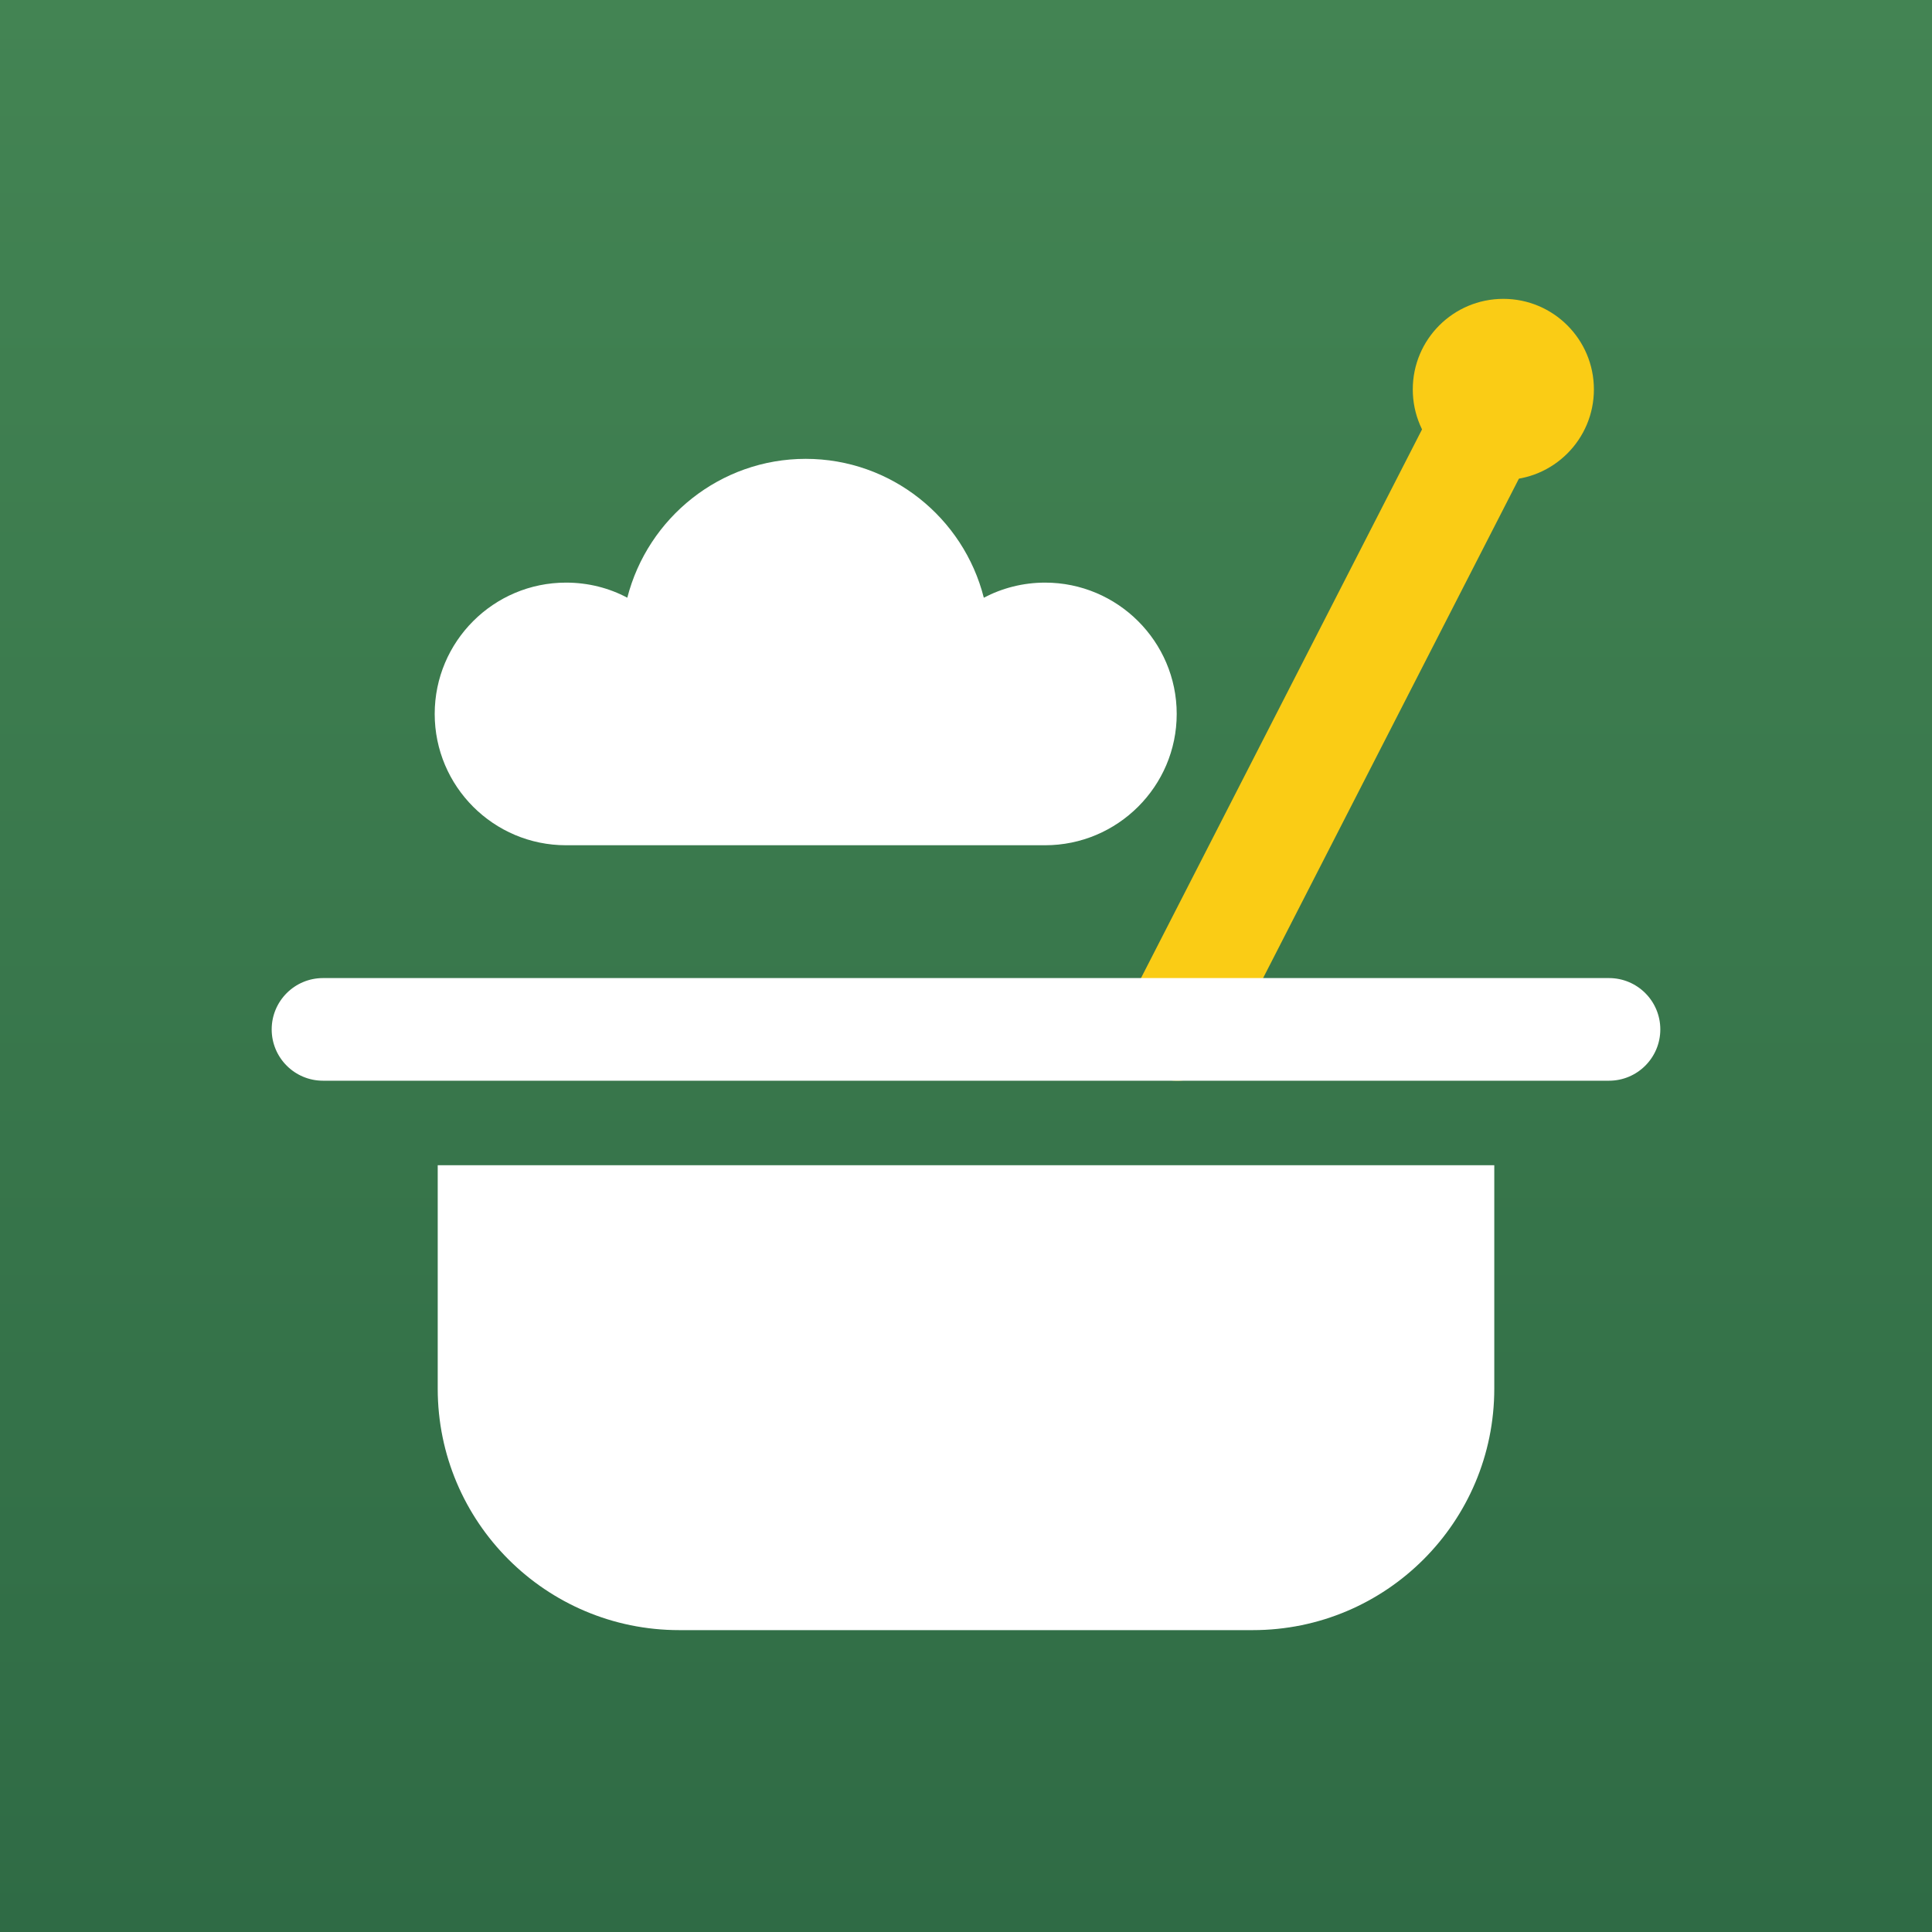
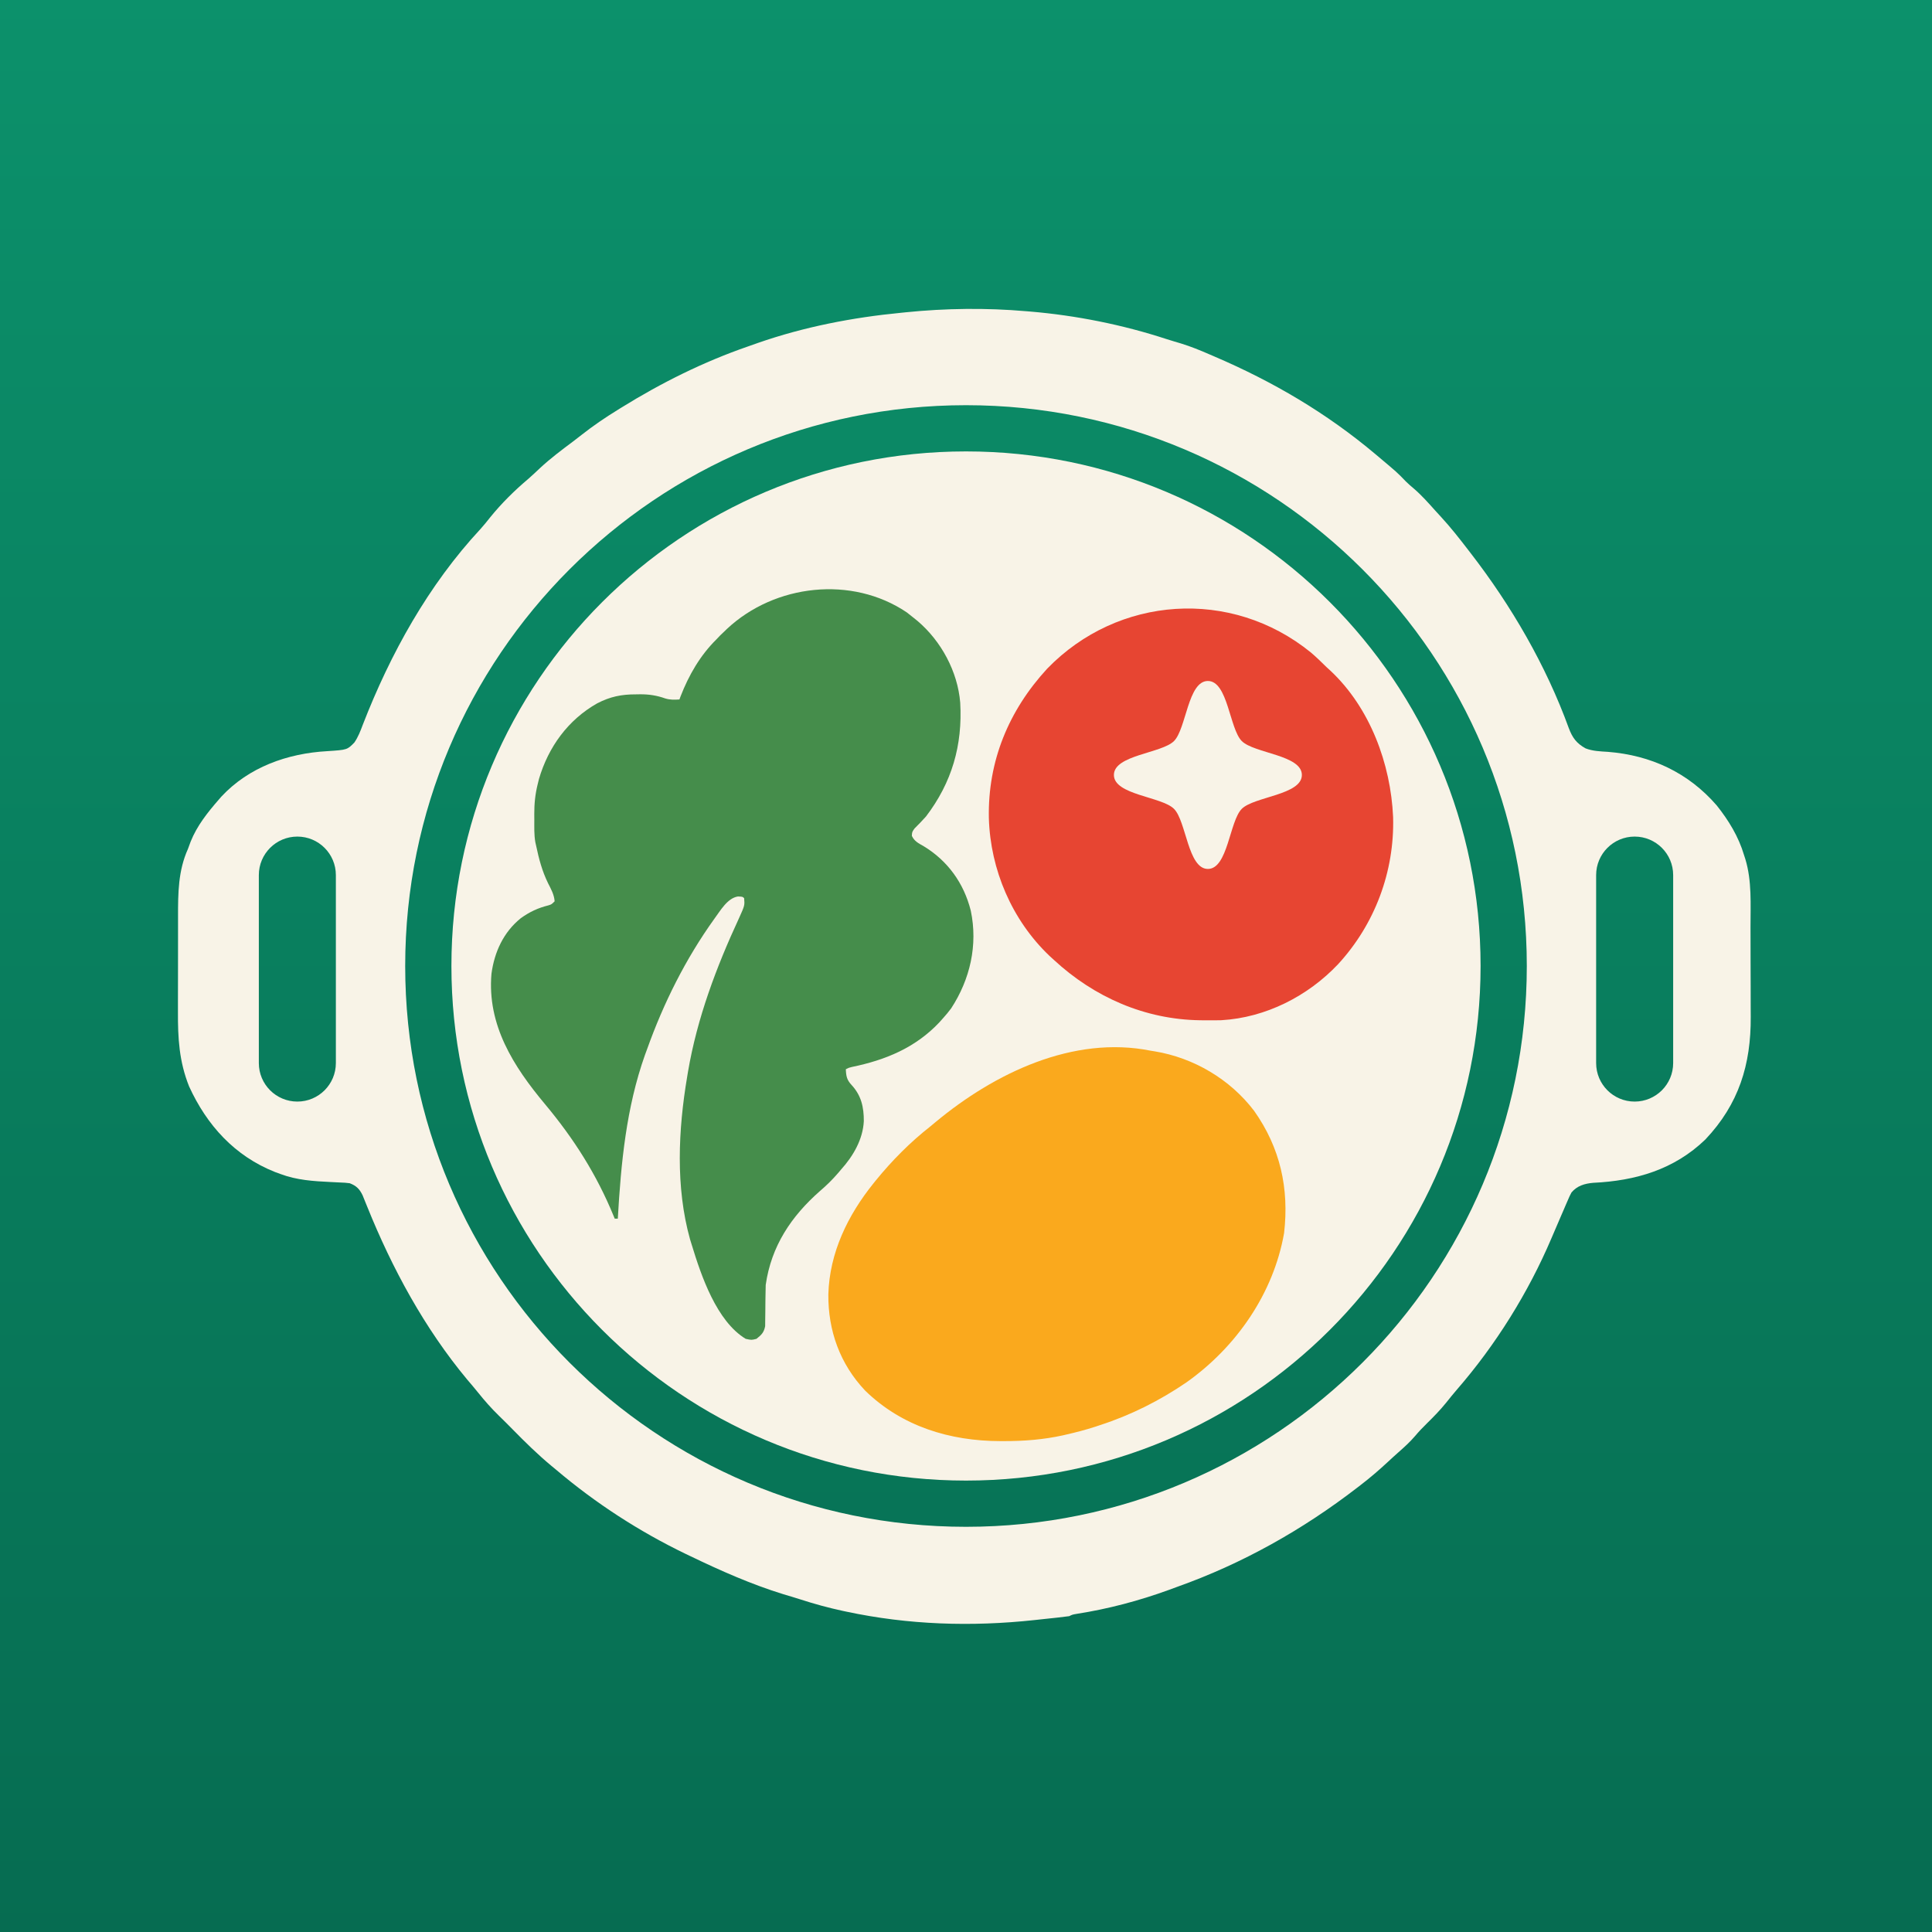
- <svg xmlns="http://www.w3.org/2000/svg" viewBox="0 0 64 64">
+ <svg xmlns="http://www.w3.org/2000/svg" viewBox="0 0 1254 1254">
  <defs>
-     <linearGradient id="cook-leaf" x1="32" y1="0" x2="32" y2="64" gradientUnits="userSpaceOnUse">
-       <stop stop-color="#438453" />
-       <stop offset="1" stop-color="#2F6B45" />
+     <linearGradient id="background" x1="0" y1="0" x2="0" y2="1">
+       <stop stop-color="#0C916B" />
+       <stop offset="1" stop-color="#066C51" />
    </linearGradient>
  </defs>
-   <rect width="64" height="64" fill="url(#cook-leaf)" />
-   <path d="M39 34 49.5 13.5" fill="none" stroke="#FACC15" stroke-width="3.6" stroke-linecap="round" />
-   <circle cx="49.8" cy="12.9" r="3" fill="#FACC15" />
-   <g fill="#FFFFFF">
-     <path d="M18.75 28C16.35 28 14.4 26.05 14.4 23.65S16.35 19.3 18.75 19.3C19.49 19.3 20.18 19.48 20.78 19.8C21.46 17.15 23.86 15.2 26.69 15.2S31.92 17.15 32.59 19.8C33.2 19.48 33.89 19.3 34.62 19.3C37.02 19.3 38.98 21.25 38.98 23.65S37.02 28 34.62 28Z" />
-     <rect x="9" y="32.4" width="46" height="3.4" rx="1.7" />
-     <path d="M14.5 38.6h35v7.4a8 8 0 0 1-8 8h-19a8 8 0 0 1-8-8Z" />
+   <rect width="1254" height="1254" fill="url(#background)" />
+   <g transform="translate(0 16)">
+     <circle cx="627" cy="611" r="334" fill="#F8F3E7" />
+   </g>
+   <g transform="translate(0 16)">
+     <path fill="#F8F3E7" fill-rule="evenodd" d="M666 186c.87.07 1.74.14 2.63.21 29.89 2.53 59.97 8.54 88.47 17.86 3.12 1 6.25 1.92 9.38 2.85 6.37 1.96 12.42 4.41 18.52 7.08.98.42 1.95.84 2.96 1.27C826.31 231.7 861.05 252.07 893 279c.28.24.28.24 1.71 1.44 12.29 10.34 12.29 10.34 17.74 16.01 1.69 1.69 3.47 3.2 5.3 4.74 5.07 4.37 9.47 9.35 13.92 14.33 1.2 1.34 2.42 2.66 3.65 3.98 6.31 6.86 12.01 14.12 17.68 21.5.47.61.95 1.22 1.43 1.85 26.54 34.32 49.02 72.99 63.85 113.82 2.32 6.16 4.96 9.8 10.87 13.08 4.67 1.8 9.52 1.94 14.47 2.25 27.92 2.21 52.12 13.43 70.63 34.75 7.76 9.75 14.2 20.25 17.75 32.25.14.44.14.44.86 2.66 4.31 14.18 3.32 29.48 3.34 44.14.01 1.08.01 2.17.01 3.28.02 5.73.03 11.45.03 17.17.01 5.87.03 11.74.06 17.6.02 4.56.02 9.11.02 13.67.01 2.16.01 4.32.03 6.48.17 30.95-7.7 56.62-29.47 79.62-20.26 19.53-45.22 26.8-72.79 28.11-5.53.48-10.42 1.9-14.09 6.27-1.24 2.38-1.24 2.38-2.45 5.2-.45 1.04-.9 2.07-1.37 3.14-.47 1.1-.94 2.21-1.43 3.35-.25.56-.25.56-1.49 3.43-2.08 4.8-4.15 9.61-6.19 14.42-15.08 35.46-36.28 69.47-61.56 98.55-2.39 2.77-4.67 5.61-6.95 8.47-3.81 4.7-7.94 8.94-12.25 13.16-2.78 2.73-5.43 5.49-7.93 8.47-3.26 3.81-6.88 7.08-10.64 10.39-2.44 2.15-4.83 4.35-7.21 6.56-5.64 5.24-11.42 10.18-17.53 14.86-.68.53-1.36 1.05-2.06 1.59-35.53 27.4-74.63 49.37-116.94 64.41-1.71.63-3.41 1.26-5.12 1.89-19.47 7.09-39.48 12.4-59.95 15.6-2.93.51-2.93.51-4.93 1.51-2.59.36-5.16.66-7.76.94-.78.08-1.57.17-2.37.26-1.67.18-3.34.35-5.01.53-2.49.26-4.99.54-7.49.81-40.89 4.42-81.77 3.11-122.06-5.48-.76-.16-1.53-.32-2.32-.49-9.29-2.01-18.34-4.48-27.38-7.41-3.65-1.17-7.31-2.27-10.99-3.35-20.91-6.44-40.93-15.33-60.62-24.81-.93-.44-1.85-.89-2.81-1.34C415 978.11 386.57 959.68 361 938c-1.07-.88-2.14-1.77-3.21-2.65-8.88-7.4-17.04-15.4-25.12-23.65-2.9-2.96-5.83-5.89-8.81-8.77-4.89-4.76-9.3-9.74-13.56-15.07-2.3-2.86-4.67-5.64-7.05-8.42-27.72-33.29-48.78-72.23-64.92-112.27-.14-.33-.14-.33-.81-1.98-.73-1.78-1.44-3.57-2.16-5.35-1.97-4.1-4.1-6.22-8.36-7.84-2.97-.35-2.97-.35-6.43-.49-1.26-.07-2.52-.13-3.83-.19-.33-.02-.33-.02-2.01-.1-11.28-.54-22.05-1.21-32.73-5.22-.59-.22-.59-.22-3.57-1.31-26.15-10.4-44.16-30.33-55.68-55.5-6.5-16.23-7.34-31.4-7.25-48.69v-7.01q0-7.305.03-14.61c.03-6.2.03-12.4.02-18.59-.01-4.82 0-9.63.01-14.45v-6.85c-.01-15.27.06-29.85 6.44-43.99.59-1.58 1.17-3.17 1.75-4.75 4.14-10.32 11-18.93 18.25-27.25.53-.61 1.06-1.23 1.6-1.86 17.88-19.25 43.04-28.14 68.71-29.58 13.06-.86 13.06-.86 17.72-5.64 2.46-3.64 3.88-7.32 5.41-11.42 17.91-46.17 42.6-90.78 76.51-127.23 2.19-2.43 4.21-4.95 6.24-7.52 7.36-9.09 15.85-17.46 24.79-25 2.56-2.22 5-4.55 7.46-6.87 6.77-6.31 14.13-11.81 21.53-17.35 1.86-1.4 3.69-2.82 5.51-4.26 7.54-5.94 15.36-11.25 23.52-16.27.73-.45 1.45-.9 2.2-1.37 26.07-16.16 53.39-29.78 82.4-39.8 2.07-.72 4.14-1.45 6.2-2.19 30.04-10.48 61.59-16.59 93.2-19.64 1-.1 1.99-.21 3.02-.31 25.68-2.61 52.24-2.95 77.98-.69Z M263 611a364 364 0 1 0 728 0a364 364 0 1 0-728 0Z M168 552a25 25 0 0 1 50 0v122a25 25 0 0 1-50 0Z M1036 552a25 25 0 0 1 50 0v122a25 25 0 0 1-50 0Z" />
+   </g>
+   <g transform="translate(0 16)">
+     <path fill="#FAA91D" d="M747 666c.81.13 1.62.26 2.45.39 25.35 4.18 48.95 18.1 64.55 38.61 16.99 24.01 22.8 50.36 19.46 79.36-6.89 39.2-31.01 73.92-63.24 96.8-17.26 11.82-36.31 21.41-56.22 27.84-1.03.35-2.06.69-3.12 1.05-6.18 2-12.42 3.63-18.76 5.07-.68.16-1.36.32-2.06.49-12.82 2.82-25.54 3.8-38.62 3.77h-2.23c-32.68-.06-63.82-9.55-87.6-32.71-16.44-17.33-24.17-39.03-23.96-62.59.77-26.99 12.65-51.37 29.35-72.08.47-.59.94-1.17 1.43-1.78 10.62-13.04 22.34-24.83 35.57-35.22 1.11-.92 2.21-1.84 3.31-2.76 38.06-31.6 89.2-56.4 139.69-46.24Z" />
+   </g>
+   <g transform="translate(0 16)">
+     <path fill="#E74532" fill-rule="evenodd" d="M850.79 407.452c3.56 3.03 6.89 6.26 10.21 9.55.84.76 1.67 1.52 2.53 2.31 25.68 24.05 39.16 60.4 40.69 95.02.99 35.38-11.87 69.59-35.73 95.52-19.62 20.75-46.93 34.66-75.74 36.34-3.36.08-6.7.09-10.06.06l-3.61-.03c-35.93-.47-68.87-14.95-95.08-39.22-.97-.89-1.93-1.77-2.93-2.68-24.28-23.18-38.25-55.86-39.23-89.28-.75-36.97 12.82-69.82 37.86-97.03 45.98-47.45 119.41-52.47 171.09-10.56Z M784 426c13 0 14 31 22 39s39 9 39 22-31 14-39 22-9 39-22 39-14-31-22-39-39-9-39-22 31-14 39-22 9-39 22-39Z" />
+   </g>
+   <g transform="translate(0 16)">
+     <path fill="#458D4B" d="M588.5 381.438c1.52 1.16 3.02 2.35 4.5 3.56.84.68 1.68 1.36 2.54 2.05 15.38 13.08 26.07 32.84 27.71 53.05 1.58 27.64-5.4 51.82-22.25 73.9-2.41 2.65-4.86 5.24-7.41 7.75-1.59 2.25-1.59 2.25-1.74 4.78 1.64 3.52 4.32 4.82 7.59 6.66 15.72 9.51 26.18 24.06 30.67 41.93 4.68 22.28-.44 44.52-12.73 63.36-1.69 2.29-3.47 4.41-5.38 6.52-.79.89-1.58 1.77-2.39 2.68-15.52 16.42-34.9 24.37-56.69 28.86-1.92.46-1.92.46-3.92 1.46.19 4.56.65 6.97 3.81 10.32 6.21 6.78 7.9 14.24 7.87 23.36-.59 11.86-6.89 22.67-14.68 31.32-.64.76-1.28 1.52-1.94 2.3-3.67 4.28-7.52 8.06-11.8 11.72-18.69 16.42-31.67 35.8-35.26 60.98-.09 2.33-.13 4.65-.14 6.98l-.06 3.97c-.03 2.06-.05 4.12-.05 6.19 0 2.01-.04 4.01-.08 6.02 0 .6 0 .6-.03 3.62-.82 4.14-2.38 5.62-5.64 8.22-3.25.82-3.25.82-7 0-18.94-11.5-28.86-40.92-35-61-.38-1.22-.76-2.44-1.14-3.69-9.43-33.82-7.63-71.03-1.86-105.31l.55-3.33c5.94-34.88 18.36-67.86 33.17-99.83 3.67-8.14 3.67-8.14 3.28-12.84-1-1-1-1-4.06-1.12-6.88 1.09-11.38 9.27-15.29 14.5-18.61 25.93-32.93 54.61-43.65 84.62-.46 1.26-.93 2.51-1.39 3.77-12.15 34.28-15.56 70.22-17.61 106.23h-2c-.22-.54-.44-1.08-.67-1.64-11.08-27.05-25.9-50.33-44.63-72.74-20.46-24.49-37.59-51.34-34.7-84.62 1.91-14.09 7.78-26.92 19-36 5.66-4.08 11.19-6.68 17.97-8.36 2.03-.64 2.03-.64 4.03-2.64-.33-4.37-2.36-7.96-4.31-11.81-3.82-7.82-5.91-15.7-7.69-24.19-.09-.39-.09-.39-.53-2.36-.87-4.9-.65-9.86-.66-14.82l-.03-3.3c-.02-6.76.58-12.96 2.22-19.52.27-1.11.54-2.22.82-3.36 6.09-20.79 18.89-38.42 37.8-49.12 8.42-4.36 15.76-5.86 25.19-5.83.47-.01.47-.01 2.83-.05 5.81 0 10.68.77 16.16 2.7 3.18.96 5.91.88 9.2.66l.74-2.02c5.37-13.8 12.69-26.52 23.26-36.98l2.5-2.62c.82-.79 1.65-1.57 2.5-2.38.61-.59 1.22-1.18 1.84-1.79 31.06-29.09 81.07-34.74 116.66-10.77Z" />
  </g>
</svg>
